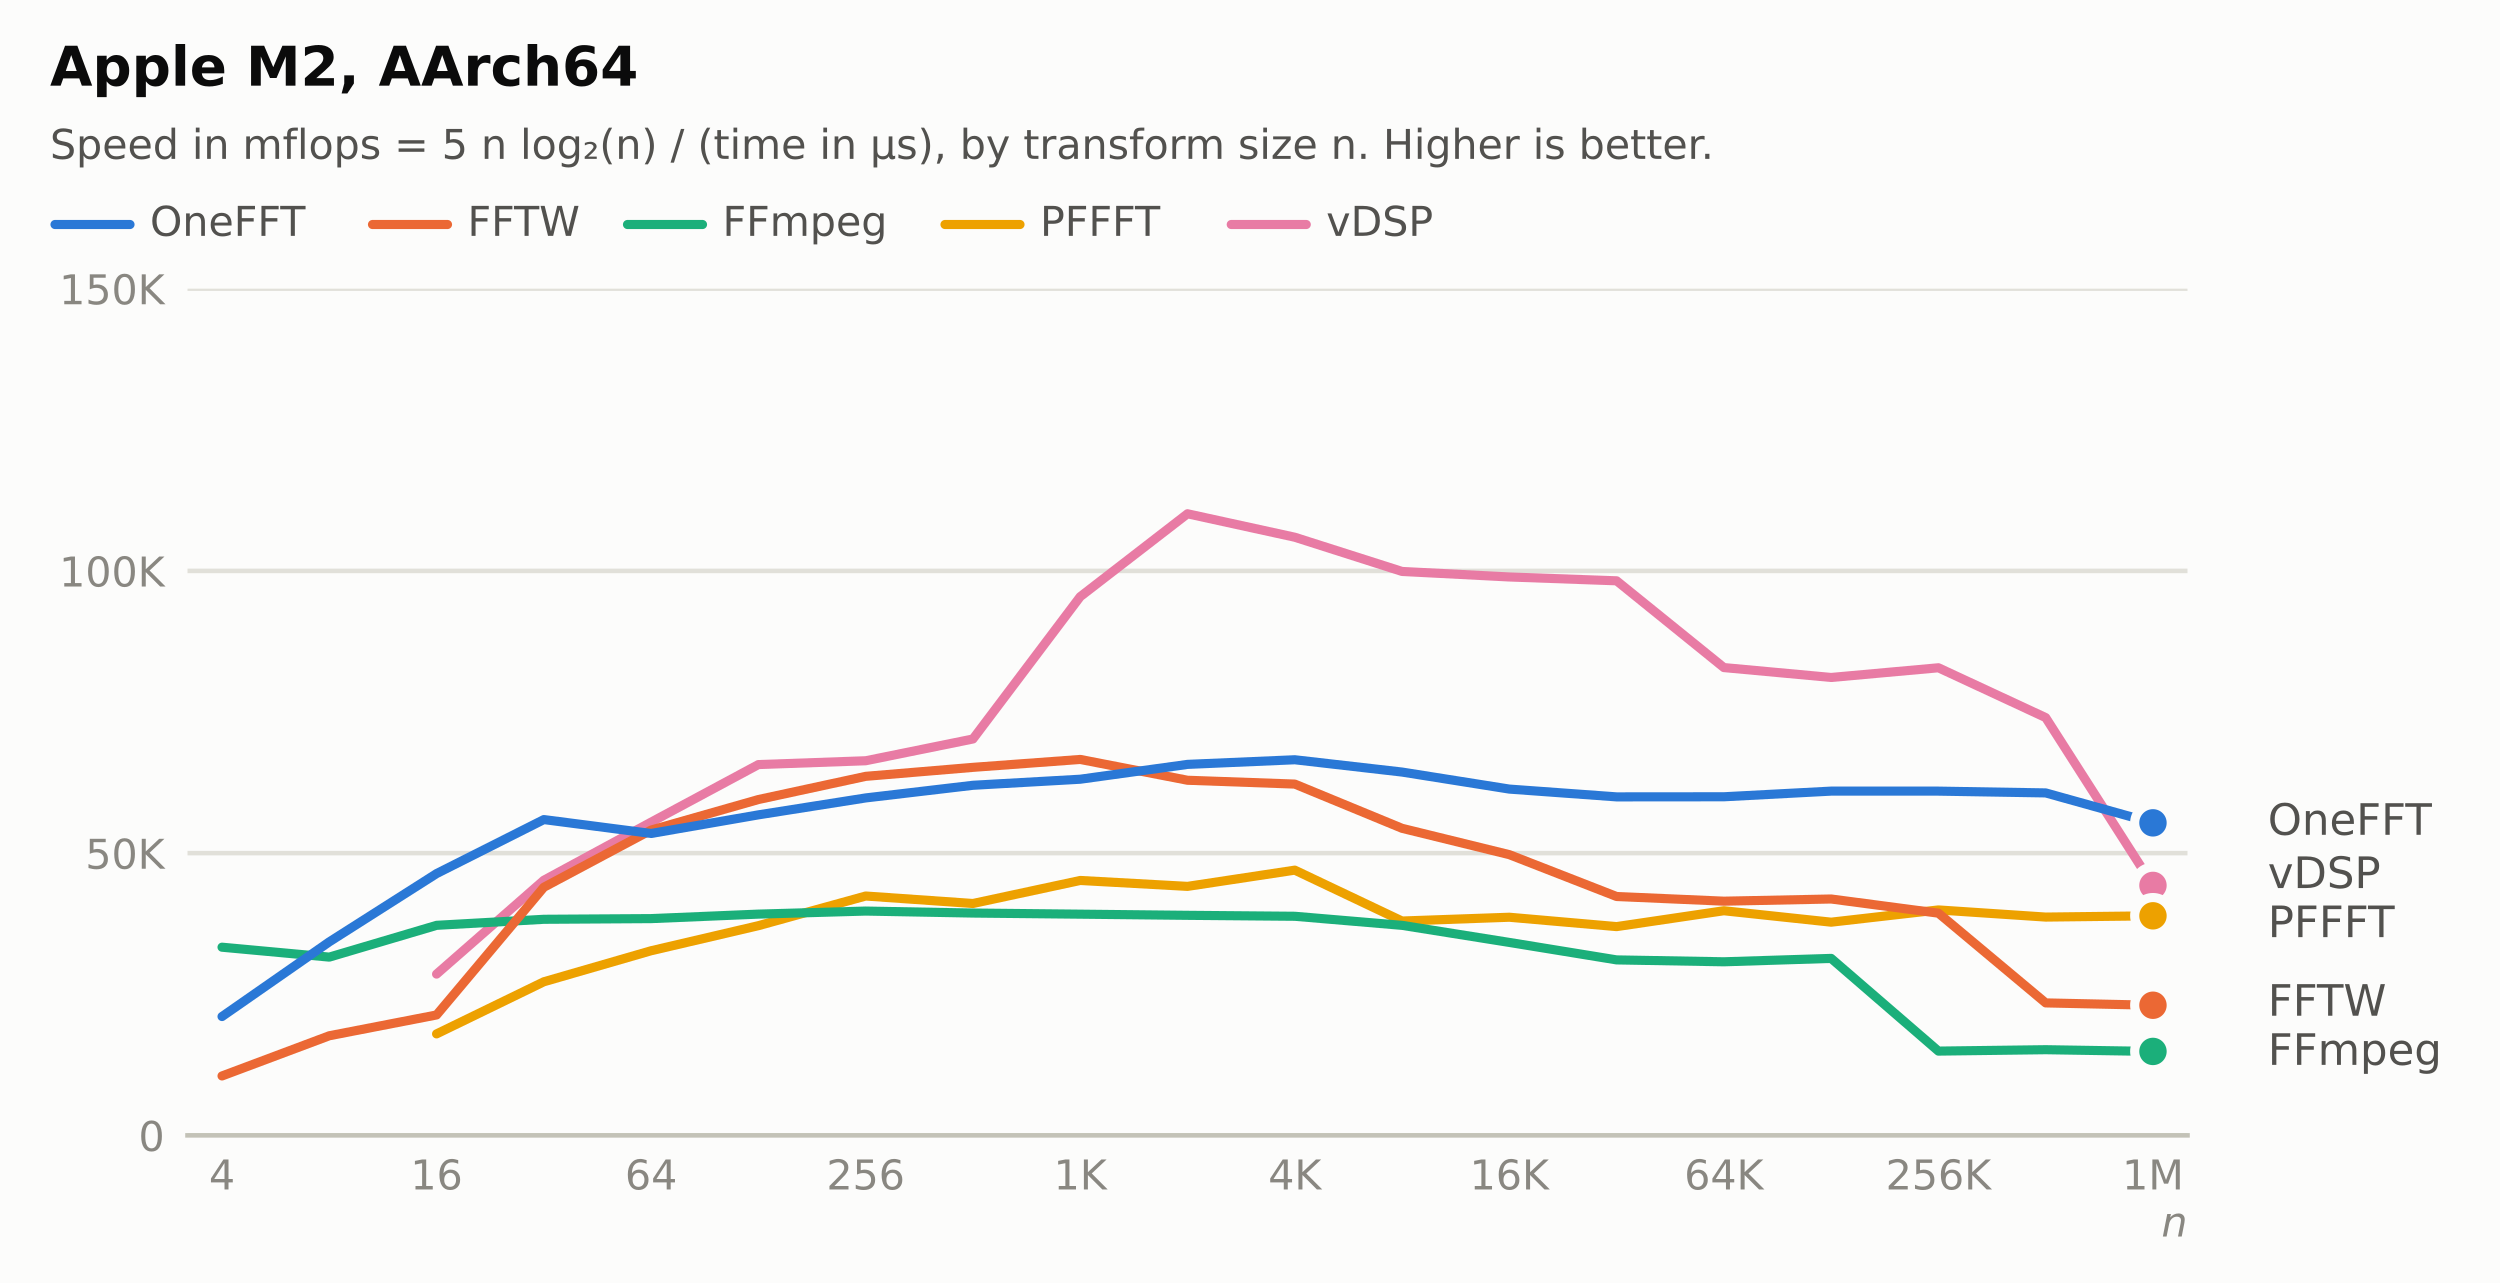
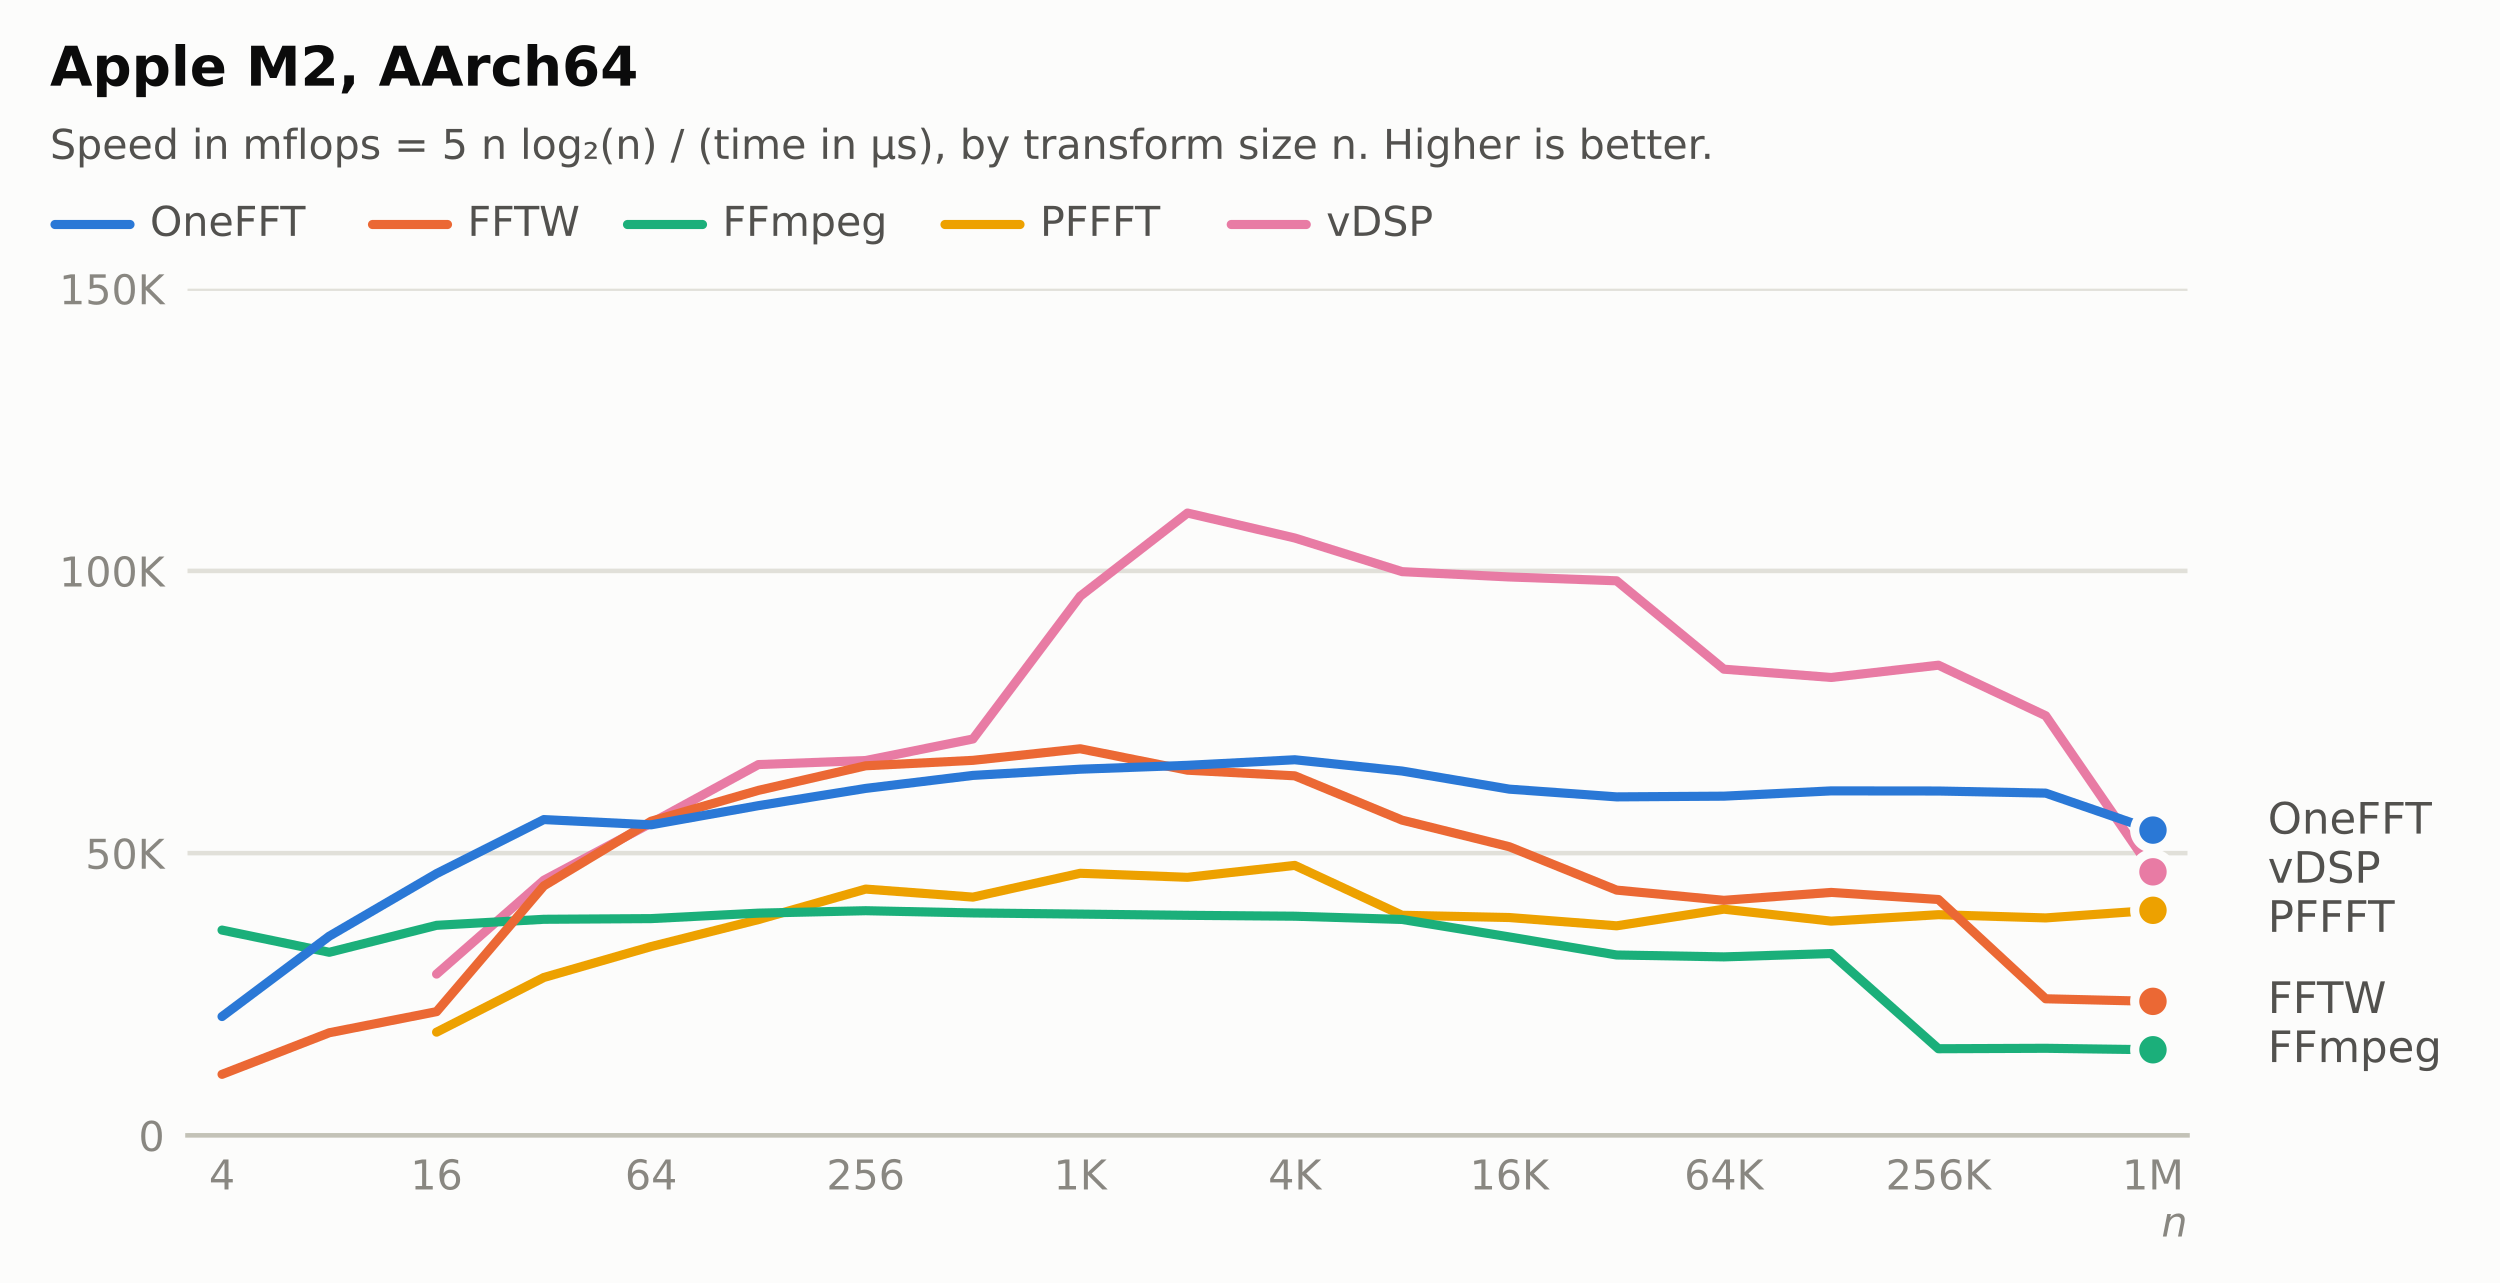
<svg xmlns="http://www.w3.org/2000/svg" xmlns:xlink="http://www.w3.org/1999/xlink" width="547.2pt" height="280.8pt" viewBox="0 0 547.2 280.8" version="1.1">
  <defs>
    <style type="text/css">*{stroke-linejoin: round; stroke-linecap: butt}</style>
  </defs>
  <g id="figure_1">
    <g id="patch_1">
      <path d="M 0 280.8  L 547.2 280.8  L 547.2 0  L 0 0  z " style="fill: #fcfcfb" />
    </g>
    <g id="axes_1">
      <g id="patch_2">
        <path d="M 41.04 248.508  L 478.8 248.508  L 478.8 63.18  L 41.04 63.18  z " style="fill: #fcfcfb" />
      </g>
      <g id="matplotlib.axis_1">
        <g id="xtick_1">
          <g id="line2d_1" />
          <g id="text_1">
            <text style="font-size: 9px; font-family: system-ui, -apple-system, 'Segoe UI', 'DejaVu Sans', sans-serif; text-anchor: middle; fill: #898781" x="48.599" y="260.347" transform="rotate(-0 48.59891 260.3466)">4</text>
          </g>
        </g>
        <g id="xtick_2">
          <g id="line2d_2" />
          <g id="text_2">
            <text style="font-size: 9px; font-family: system-ui, -apple-system, 'Segoe UI', 'DejaVu Sans', sans-serif; text-anchor: middle; fill: #898781" x="95.559" y="260.347" transform="rotate(-0 95.55915 260.3466)">16</text>
          </g>
        </g>
        <g id="xtick_3">
          <g id="line2d_3" />
          <g id="text_3">
            <text style="font-size: 9px; font-family: system-ui, -apple-system, 'Segoe UI', 'DejaVu Sans', sans-serif; text-anchor: middle; fill: #898781" x="142.519" y="260.347" transform="rotate(-0 142.5194 260.3466)">64</text>
          </g>
        </g>
        <g id="xtick_4">
          <g id="line2d_4" />
          <g id="text_4">
            <text style="font-size: 9px; font-family: system-ui, -apple-system, 'Segoe UI', 'DejaVu Sans', sans-serif; text-anchor: middle; fill: #898781" x="189.48" y="260.347" transform="rotate(-0 189.4796 260.3466)">256</text>
          </g>
        </g>
        <g id="xtick_5">
          <g id="line2d_5" />
          <g id="text_5">
            <text style="font-size: 9px; font-family: system-ui, -apple-system, 'Segoe UI', 'DejaVu Sans', sans-serif; text-anchor: middle; fill: #898781" x="236.44" y="260.347" transform="rotate(-0 236.4399 260.3466)">1K</text>
          </g>
        </g>
        <g id="xtick_6">
          <g id="line2d_6" />
          <g id="text_6">
            <text style="font-size: 9px; font-family: system-ui, -apple-system, 'Segoe UI', 'DejaVu Sans', sans-serif; text-anchor: middle; fill: #898781" x="283.4" y="260.347" transform="rotate(-0 283.4001 260.3466)">4K</text>
          </g>
        </g>
        <g id="xtick_7">
          <g id="line2d_7" />
          <g id="text_7">
            <text style="font-size: 9px; font-family: system-ui, -apple-system, 'Segoe UI', 'DejaVu Sans', sans-serif; text-anchor: middle; fill: #898781" x="330.36" y="260.347" transform="rotate(-0 330.3604 260.3466)">16K</text>
          </g>
        </g>
        <g id="xtick_8">
          <g id="line2d_8" />
          <g id="text_8">
            <text style="font-size: 9px; font-family: system-ui, -apple-system, 'Segoe UI', 'DejaVu Sans', sans-serif; text-anchor: middle; fill: #898781" x="377.321" y="260.347" transform="rotate(-0 377.3206 260.3466)">64K</text>
          </g>
        </g>
        <g id="xtick_9">
          <g id="line2d_9" />
          <g id="text_9">
            <text style="font-size: 9px; font-family: system-ui, -apple-system, 'Segoe UI', 'DejaVu Sans', sans-serif; text-anchor: middle; fill: #898781" x="424.281" y="260.347" transform="rotate(-0 424.2808 260.3466)">256K</text>
          </g>
        </g>
        <g id="xtick_10">
          <g id="line2d_10" />
          <g id="text_10">
            <text style="font-size: 9px; font-family: system-ui, -apple-system, 'Segoe UI', 'DejaVu Sans', sans-serif; text-anchor: middle; fill: #898781" x="471.241" y="260.347" transform="rotate(-0 471.2411 260.3466)">1M</text>
          </g>
        </g>
      </g>
      <g id="matplotlib.axis_2">
        <g id="ytick_1">
          <g id="line2d_11">
            <path d="M 41.04 248.508  L 478.8 248.508  " clip-path="url(#p783c82a42f)" style="fill: none; stroke: #e1e0d9; stroke-linecap: square" />
          </g>
          <g id="line2d_12" />
          <g id="text_11">
            <text style="font-size: 9px; font-family: system-ui, -apple-system, 'Segoe UI', 'DejaVu Sans', sans-serif; text-anchor: end; fill: #898781" x="36.04" y="251.927" transform="rotate(-0 36.04 251.9273)">0</text>
          </g>
        </g>
        <g id="ytick_2">
          <g id="line2d_13">
            <path d="M 41.04 186.732  L 478.8 186.732  " clip-path="url(#p783c82a42f)" style="fill: none; stroke: #e1e0d9; stroke-linecap: square" />
          </g>
          <g id="line2d_14" />
          <g id="text_12">
            <text style="font-size: 9px; font-family: system-ui, -apple-system, 'Segoe UI', 'DejaVu Sans', sans-serif; text-anchor: end; fill: #898781" x="36.04" y="190.151" transform="rotate(-0 36.04 190.1513)">50K</text>
          </g>
        </g>
        <g id="ytick_3">
          <g id="line2d_15">
            <path d="M 41.04 124.956  L 478.8 124.956  " clip-path="url(#p783c82a42f)" style="fill: none; stroke: #e1e0d9; stroke-linecap: square" />
          </g>
          <g id="line2d_16" />
          <g id="text_13">
            <text style="font-size: 9px; font-family: system-ui, -apple-system, 'Segoe UI', 'DejaVu Sans', sans-serif; text-anchor: end; fill: #898781" x="36.04" y="128.375" transform="rotate(-0 36.04 128.3753)">100K</text>
          </g>
        </g>
        <g id="ytick_4">
          <g id="line2d_17">
            <path d="M 41.04 63.18  L 478.8 63.18  " clip-path="url(#p783c82a42f)" style="fill: none; stroke: #e1e0d9; stroke-linecap: square" />
          </g>
          <g id="line2d_18" />
          <g id="text_14">
            <text style="font-size: 9px; font-family: system-ui, -apple-system, 'Segoe UI', 'DejaVu Sans', sans-serif; text-anchor: end; fill: #898781" x="36.04" y="66.599" transform="rotate(-0 36.04 66.5993)">150K</text>
          </g>
        </g>
      </g>
      <g id="line2d_19">
-         <path d="M 95.559 213.207  L 119.039 192.665  L 142.519 179.947  L 166 167.348  L 189.48 166.514  L 212.96 161.747  L 236.44 130.598  L 259.92 112.455  L 283.4 117.589  L 306.88 125.079  L 330.36 126.288  L 353.84 127.127  L 377.321 146.119  L 400.801 148.284  L 424.281 146.161  L 447.761 157.07  L 471.241 193.798  " clip-path="url(#p783c82a42f)" style="fill: none; stroke: #e87ba4; stroke-width: 2; stroke-linecap: round" />
+         <path d="M 95.559 213.207  L 119.039 192.665  L 142.519 180.145  L 166 167.348  L 189.48 166.46  L 212.96 161.747  L 236.44 130.488  L 259.92 112.295  L 283.4 117.758  L 306.88 125.123  L 330.36 126.288  L 353.84 127.127  L 377.321 146.472  L 400.801 148.284  L 424.281 145.597  L 447.761 156.66  L 471.241 190.826  " clip-path="url(#p783c82a42f)" style="fill: none; stroke: #e87ba4; stroke-width: 2; stroke-linecap: round" />
      </g>
      <g id="line2d_20">
-         <path d="M 95.559 226.296  L 119.039 214.888  L 142.519 208.096  L 166 202.611  L 189.48 196.12  L 212.96 197.757  L 236.44 192.715  L 259.92 194.011  L 283.4 190.456  L 306.88 201.594  L 330.36 200.765  L 353.84 202.815  L 377.321 199.342  L 400.801 201.847  L 424.281 199.165  L 447.761 200.73  L 471.241 200.454  " clip-path="url(#p783c82a42f)" style="fill: none; stroke: #eda100; stroke-width: 2; stroke-linecap: round" />
+         <path d="M 95.559 225.916  L 119.039 213.948  L 142.519 207.181  L 166 201.28  L 189.48 194.602  L 212.96 196.362  L 236.44 191.146  L 259.92 192.025  L 283.4 189.419  L 306.88 200.333  L 330.36 200.828  L 353.84 202.643  L 377.321 199.001  L 400.801 201.618  L 424.281 200.207  L 447.761 200.915  L 471.241 199.248  " clip-path="url(#p783c82a42f)" style="fill: none; stroke: #eda100; stroke-width: 2; stroke-linecap: round" />
      </g>
      <g id="line2d_21">
-         <path d="M 48.599 207.324  L 72.079 209.492  L 95.559 202.535  L 119.039 201.215  L 142.519 201.064  L 166 200.082  L 189.48 199.413  L 212.96 199.848  L 236.44 200.093  L 259.92 200.346  L 283.4 200.555  L 306.88 202.542  L 330.36 206.279  L 353.84 210.103  L 377.321 210.516  L 400.801 209.774  L 424.281 230.065  L 447.761 229.758  L 471.241 230.137  " clip-path="url(#p783c82a42f)" style="fill: none; stroke: #1baf7a; stroke-width: 2; stroke-linecap: round" />
+         <path d="M 48.599 203.58  L 72.079 208.437  L 95.559 202.535  L 119.039 201.215  L 142.519 201.064  L 166 199.869  L 189.48 199.337  L 212.96 199.823  L 236.44 200.078  L 259.92 200.346  L 283.4 200.54  L 306.88 201.252  L 330.36 205.075  L 353.84 209.026  L 377.321 209.442  L 400.801 208.71  L 424.281 229.549  L 447.761 229.45  L 471.241 229.773  " clip-path="url(#p783c82a42f)" style="fill: none; stroke: #1baf7a; stroke-width: 2; stroke-linecap: round" />
      </g>
      <g id="line2d_22">
-         <path d="M 48.599 235.503  L 72.079 226.705  L 95.559 222.15  L 119.039 194.199  L 142.519 181.686  L 166 175  L 189.48 169.926  L 212.96 167.958  L 236.44 166.226  L 259.92 170.782  L 283.4 171.621  L 306.88 181.302  L 330.36 187.067  L 353.84 196.226  L 377.321 197.25  L 400.801 196.772  L 424.281 199.875  L 447.761 219.515  L 471.241 220.028  " clip-path="url(#p783c82a42f)" style="fill: none; stroke: #eb6834; stroke-width: 2; stroke-linecap: round" />
+         <path d="M 48.599 235.151  L 72.079 226.044  L 95.559 221.428  L 119.039 193.899  L 142.519 179.749  L 166 172.995  L 189.48 167.615  L 212.96 166.425  L 236.44 163.892  L 259.92 168.581  L 283.4 169.812  L 306.88 179.512  L 330.36 185.333  L 353.84 194.826  L 377.321 197.06  L 400.801 195.335  L 424.281 196.882  L 447.761 218.613  L 471.241 219.177  " clip-path="url(#p783c82a42f)" style="fill: none; stroke: #eb6834; stroke-width: 2; stroke-linecap: round" />
      </g>
      <g id="patch_3">
        <path d="M 41.04 248.508  L 478.8 248.508  " style="fill: none; stroke: #c3c2b7; stroke-linejoin: miter; stroke-linecap: square" />
      </g>
      <g id="line2d_23">
-         <path d="M 48.599 222.497  L 72.079 206.147  L 95.559 191.209  L 119.039 179.388  L 142.519 182.43  L 166 178.354  L 189.48 174.651  L 212.96 171.882  L 236.44 170.555  L 259.92 167.308  L 283.4 166.296  L 306.88 168.989  L 330.36 172.714  L 353.84 174.421  L 377.321 174.398  L 400.801 173.16  L 424.281 173.162  L 447.761 173.553  L 471.241 180.106  " clip-path="url(#p783c82a42f)" style="fill: none; stroke: #2a78d6; stroke-width: 2; stroke-linecap: round" />
+         <path d="M 48.599 222.497  L 72.079 204.901  L 95.559 191.209  L 119.039 179.388  L 142.519 180.537  L 166 176.342  L 189.48 172.567  L 212.96 169.719  L 236.44 168.363  L 259.92 167.516  L 283.4 166.296  L 306.88 168.764  L 330.36 172.73  L 353.84 174.421  L 377.321 174.265  L 400.801 173.109  L 424.281 173.137  L 447.761 173.599  L 471.241 181.693  " clip-path="url(#p783c82a42f)" style="fill: none; stroke: #2a78d6; stroke-width: 2; stroke-linecap: round" />
      </g>
      <g id="text_15">
-         <text style="font-size: 9.5px; font-family: system-ui, -apple-system, 'Segoe UI', 'DejaVu Sans', sans-serif; text-anchor: start; fill: #52514e" x="496.374" y="233.079" transform="rotate(-0 496.374 233.0785)">FFmpeg</text>
+         <text style="font-size: 9.5px; font-family: system-ui, -apple-system, 'Segoe UI', 'DejaVu Sans', sans-serif; text-anchor: start; fill: #52514e" x="496.374" y="232.471" transform="rotate(-0 496.374 232.471)">FFmpeg</text>
      </g>
      <g id="text_16">
-         <text style="font-size: 9.5px; font-family: system-ui, -apple-system, 'Segoe UI', 'DejaVu Sans', sans-serif; text-anchor: start; fill: #52514e" x="496.374" y="222.33" transform="rotate(-0 496.374 222.3295)">FFTW</text>
+         <text style="font-size: 9.5px; font-family: system-ui, -apple-system, 'Segoe UI', 'DejaVu Sans', sans-serif; text-anchor: start; fill: #52514e" x="496.374" y="221.722" transform="rotate(-0 496.374 221.722)">FFTW</text>
      </g>
      <g id="text_17">
-         <text style="font-size: 9.5px; font-family: system-ui, -apple-system, 'Segoe UI', 'DejaVu Sans', sans-serif; text-anchor: start; fill: #52514e" x="496.374" y="205.122" transform="rotate(-0 496.374 205.1218)">PFFFT</text>
+         <text style="font-size: 9.5px; font-family: system-ui, -apple-system, 'Segoe UI', 'DejaVu Sans', sans-serif; text-anchor: start; fill: #52514e" x="496.374" y="203.96" transform="rotate(-0 496.374 203.9596)">PFFFT</text>
      </g>
      <g id="text_18">
-         <text style="font-size: 9.5px; font-family: system-ui, -apple-system, 'Segoe UI', 'DejaVu Sans', sans-serif; text-anchor: start; fill: #52514e" x="496.374" y="194.373" transform="rotate(-0 496.374 194.3728)">vDSP</text>
+         <text style="font-size: 9.5px; font-family: system-ui, -apple-system, 'Segoe UI', 'DejaVu Sans', sans-serif; text-anchor: start; fill: #52514e" x="496.374" y="193.211" transform="rotate(-0 496.374 193.2105)">vDSP</text>
      </g>
      <g id="text_19">
-         <text style="font-size: 9.5px; font-family: system-ui, -apple-system, 'Segoe UI', 'DejaVu Sans', sans-serif; text-anchor: start; fill: #52514e" x="496.374" y="182.727" transform="rotate(-0 496.374 182.7273)">OneFFT</text>
+         <text style="font-size: 9.5px; font-family: system-ui, -apple-system, 'Segoe UI', 'DejaVu Sans', sans-serif; text-anchor: start; fill: #52514e" x="496.374" y="182.462" transform="rotate(-0 496.374 182.4615)">OneFFT</text>
      </g>
      <g id="line2d_24">
-         <path d="M 471.241 193.798  " style="fill: none; stroke: #1f77b4; stroke-width: 1.5; stroke-linecap: square" />
+         <path d="M 471.241 190.826  " style="fill: none; stroke: #1f77b4; stroke-width: 1.5; stroke-linecap: square" />
        <defs>
          <path id="m09dd07f2e3" d="M 0 4  C 1.061 4 2.078 3.579 2.828 2.828  C 3.579 2.078 4 1.061 4 0  C 4 -1.061 3.579 -2.078 2.828 -2.828  C 2.078 -3.579 1.061 -4 0 -4  C -1.061 -4 -2.078 -3.579 -2.828 -2.828  C -3.579 -2.078 -4 -1.061 -4 0  C -4 1.061 -3.579 2.078 -2.828 2.828  C -2.078 3.579 -1.061 4 0 4  z " style="stroke: #fcfcfb; stroke-width: 2" />
        </defs>
        <g>
-           <use xlink:href="#m09dd07f2e3" x="471.241" y="193.798" style="fill: #e87ba4; stroke: #fcfcfb; stroke-width: 2" />
+           <use xlink:href="#m09dd07f2e3" x="471.241" y="190.826" style="fill: #e87ba4; stroke: #fcfcfb; stroke-width: 2" />
        </g>
      </g>
      <g id="line2d_25">
-         <path d="M 471.241 200.454  " style="fill: none; stroke: #ff7f0e; stroke-width: 1.5; stroke-linecap: square" />
+         <path d="M 471.241 199.248  " style="fill: none; stroke: #ff7f0e; stroke-width: 1.5; stroke-linecap: square" />
        <defs>
          <path id="m5d4fb2577f" d="M 0 4  C 1.061 4 2.078 3.579 2.828 2.828  C 3.579 2.078 4 1.061 4 0  C 4 -1.061 3.579 -2.078 2.828 -2.828  C 2.078 -3.579 1.061 -4 0 -4  C -1.061 -4 -2.078 -3.579 -2.828 -2.828  C -3.579 -2.078 -4 -1.061 -4 0  C -4 1.061 -3.579 2.078 -2.828 2.828  C -2.078 3.579 -1.061 4 0 4  z " style="stroke: #fcfcfb; stroke-width: 2" />
        </defs>
        <g>
-           <use xlink:href="#m5d4fb2577f" x="471.241" y="200.454" style="fill: #eda100; stroke: #fcfcfb; stroke-width: 2" />
+           <use xlink:href="#m5d4fb2577f" x="471.241" y="199.248" style="fill: #eda100; stroke: #fcfcfb; stroke-width: 2" />
        </g>
      </g>
      <g id="line2d_26">
-         <path d="M 471.241 230.137  " style="fill: none; stroke: #2ca02c; stroke-width: 1.5; stroke-linecap: square" />
+         <path d="M 471.241 229.773  " style="fill: none; stroke: #2ca02c; stroke-width: 1.5; stroke-linecap: square" />
        <defs>
          <path id="mb385538bec" d="M 0 4  C 1.061 4 2.078 3.579 2.828 2.828  C 3.579 2.078 4 1.061 4 0  C 4 -1.061 3.579 -2.078 2.828 -2.828  C 2.078 -3.579 1.061 -4 0 -4  C -1.061 -4 -2.078 -3.579 -2.828 -2.828  C -3.579 -2.078 -4 -1.061 -4 0  C -4 1.061 -3.579 2.078 -2.828 2.828  C -2.078 3.579 -1.061 4 0 4  z " style="stroke: #fcfcfb; stroke-width: 2" />
        </defs>
        <g>
-           <use xlink:href="#mb385538bec" x="471.241" y="230.137" style="fill: #1baf7a; stroke: #fcfcfb; stroke-width: 2" />
+           <use xlink:href="#mb385538bec" x="471.241" y="229.773" style="fill: #1baf7a; stroke: #fcfcfb; stroke-width: 2" />
        </g>
      </g>
      <g id="line2d_27">
-         <path d="M 471.241 220.028  " style="fill: none; stroke: #d62728; stroke-width: 1.5; stroke-linecap: square" />
+         <path d="M 471.241 219.177  " style="fill: none; stroke: #d62728; stroke-width: 1.5; stroke-linecap: square" />
        <defs>
          <path id="m1467af2e55" d="M 0 4  C 1.061 4 2.078 3.579 2.828 2.828  C 3.579 2.078 4 1.061 4 0  C 4 -1.061 3.579 -2.078 2.828 -2.828  C 2.078 -3.579 1.061 -4 0 -4  C -1.061 -4 -2.078 -3.579 -2.828 -2.828  C -3.579 -2.078 -4 -1.061 -4 0  C -4 1.061 -3.579 2.078 -2.828 2.828  C -2.078 3.579 -1.061 4 0 4  z " style="stroke: #fcfcfb; stroke-width: 2" />
        </defs>
        <g>
-           <use xlink:href="#m1467af2e55" x="471.241" y="220.028" style="fill: #eb6834; stroke: #fcfcfb; stroke-width: 2" />
+           <use xlink:href="#m1467af2e55" x="471.241" y="219.177" style="fill: #eb6834; stroke: #fcfcfb; stroke-width: 2" />
        </g>
      </g>
      <g id="line2d_28">
-         <path d="M 471.241 180.106  " style="fill: none; stroke: #9467bd; stroke-width: 1.5; stroke-linecap: square" />
+         <path d="M 471.241 181.693  " style="fill: none; stroke: #9467bd; stroke-width: 1.5; stroke-linecap: square" />
        <defs>
          <path id="mdb0aa99128" d="M 0 4  C 1.061 4 2.078 3.579 2.828 2.828  C 3.579 2.078 4 1.061 4 0  C 4 -1.061 3.579 -2.078 2.828 -2.828  C 2.078 -3.579 1.061 -4 0 -4  C -1.061 -4 -2.078 -3.579 -2.828 -2.828  C -3.579 -2.078 -4 -1.061 -4 0  C -4 1.061 -3.579 2.078 -2.828 2.828  C -2.078 3.579 -1.061 4 0 4  z " style="stroke: #fcfcfb; stroke-width: 2" />
        </defs>
        <g>
-           <use xlink:href="#mdb0aa99128" x="471.241" y="180.106" style="fill: #2a78d6; stroke: #fcfcfb; stroke-width: 2" />
+           <use xlink:href="#mdb0aa99128" x="471.241" y="181.693" style="fill: #2a78d6; stroke: #fcfcfb; stroke-width: 2" />
        </g>
      </g>
    </g>
    <g id="line2d_29">
      <path d="M 12.038 49.14  L 28.454 49.14  " style="fill: none; stroke: #2a78d6; stroke-width: 2; stroke-linecap: round" />
    </g>
    <g id="line2d_30">
      <path d="M 81.533 49.14  L 97.949 49.14  " style="fill: none; stroke: #eb6834; stroke-width: 2; stroke-linecap: round" />
    </g>
    <g id="line2d_31">
      <path d="M 137.347 49.14  L 153.763 49.14  " style="fill: none; stroke: #1baf7a; stroke-width: 2; stroke-linecap: round" />
    </g>
    <g id="line2d_32">
      <path d="M 206.842 49.14  L 223.258 49.14  " style="fill: none; stroke: #eda100; stroke-width: 2; stroke-linecap: round" />
    </g>
    <g id="line2d_33">
      <path d="M 269.496 49.14  L 285.912 49.14  " style="fill: none; stroke: #e87ba4; stroke-width: 2; stroke-linecap: round" />
    </g>
    <g id="text_20">
      <text style="font-weight: 700; font-size: 12px; font-family: system-ui, -apple-system, 'Segoe UI', 'DejaVu Sans', sans-serif; text-anchor: start; fill: #0b0b0b" x="10.944" y="18.755" transform="rotate(-0 10.944 18.75525)">Apple M2, AArch64</text>
    </g>
    <g id="text_21">
      <text style="font-size: 9px; font-family: system-ui, -apple-system, 'Segoe UI', 'DejaVu Sans', sans-serif; text-anchor: start; fill: #52514e" x="10.944" y="34.775" transform="rotate(-0 10.944 34.77544)">Speed in mflops = 5 n log₂(n) / (time in µs), by transform size n. Higher is better.</text>
    </g>
    <g id="text_22">
      <text style="font-size: 9px; font-family: system-ui, -apple-system, 'Segoe UI', 'DejaVu Sans', sans-serif; text-anchor: start; fill: #52514e" x="32.832" y="51.623" transform="rotate(-0 32.832 51.62344)">OneFFT</text>
    </g>
    <g id="text_23">
      <text style="font-size: 9px; font-family: system-ui, -apple-system, 'Segoe UI', 'DejaVu Sans', sans-serif; text-anchor: start; fill: #52514e" x="102.326" y="51.623" transform="rotate(-0 102.3264 51.62344)">FFTW</text>
    </g>
    <g id="text_24">
      <text style="font-size: 9px; font-family: system-ui, -apple-system, 'Segoe UI', 'DejaVu Sans', sans-serif; text-anchor: start; fill: #52514e" x="158.141" y="51.623" transform="rotate(-0 158.1408 51.62344)">FFmpeg</text>
    </g>
    <g id="text_25">
      <text style="font-size: 9px; font-family: system-ui, -apple-system, 'Segoe UI', 'DejaVu Sans', sans-serif; text-anchor: start; fill: #52514e" x="227.635" y="51.623" transform="rotate(-0 227.6352 51.62344)">PFFFT</text>
    </g>
    <g id="text_26">
      <text style="font-size: 9px; font-family: system-ui, -apple-system, 'Segoe UI', 'DejaVu Sans', sans-serif; text-anchor: start; fill: #52514e" x="290.29" y="51.623" transform="rotate(-0 290.2896 51.62344)">vDSP</text>
    </g>
    <g id="text_27">
      <text style="font-style: italic; font-size: 9px; font-family: system-ui, -apple-system, 'Segoe UI', 'DejaVu Sans', sans-serif; text-anchor: end; fill: #898781" x="478.8" y="270.647" transform="rotate(-0 478.8 270.6474)">n</text>
    </g>
  </g>
  <defs>
    <clipPath id="p783c82a42f">
      <rect x="41.04" y="63.18" width="437.76" height="185.328" />
    </clipPath>
  </defs>
</svg>
